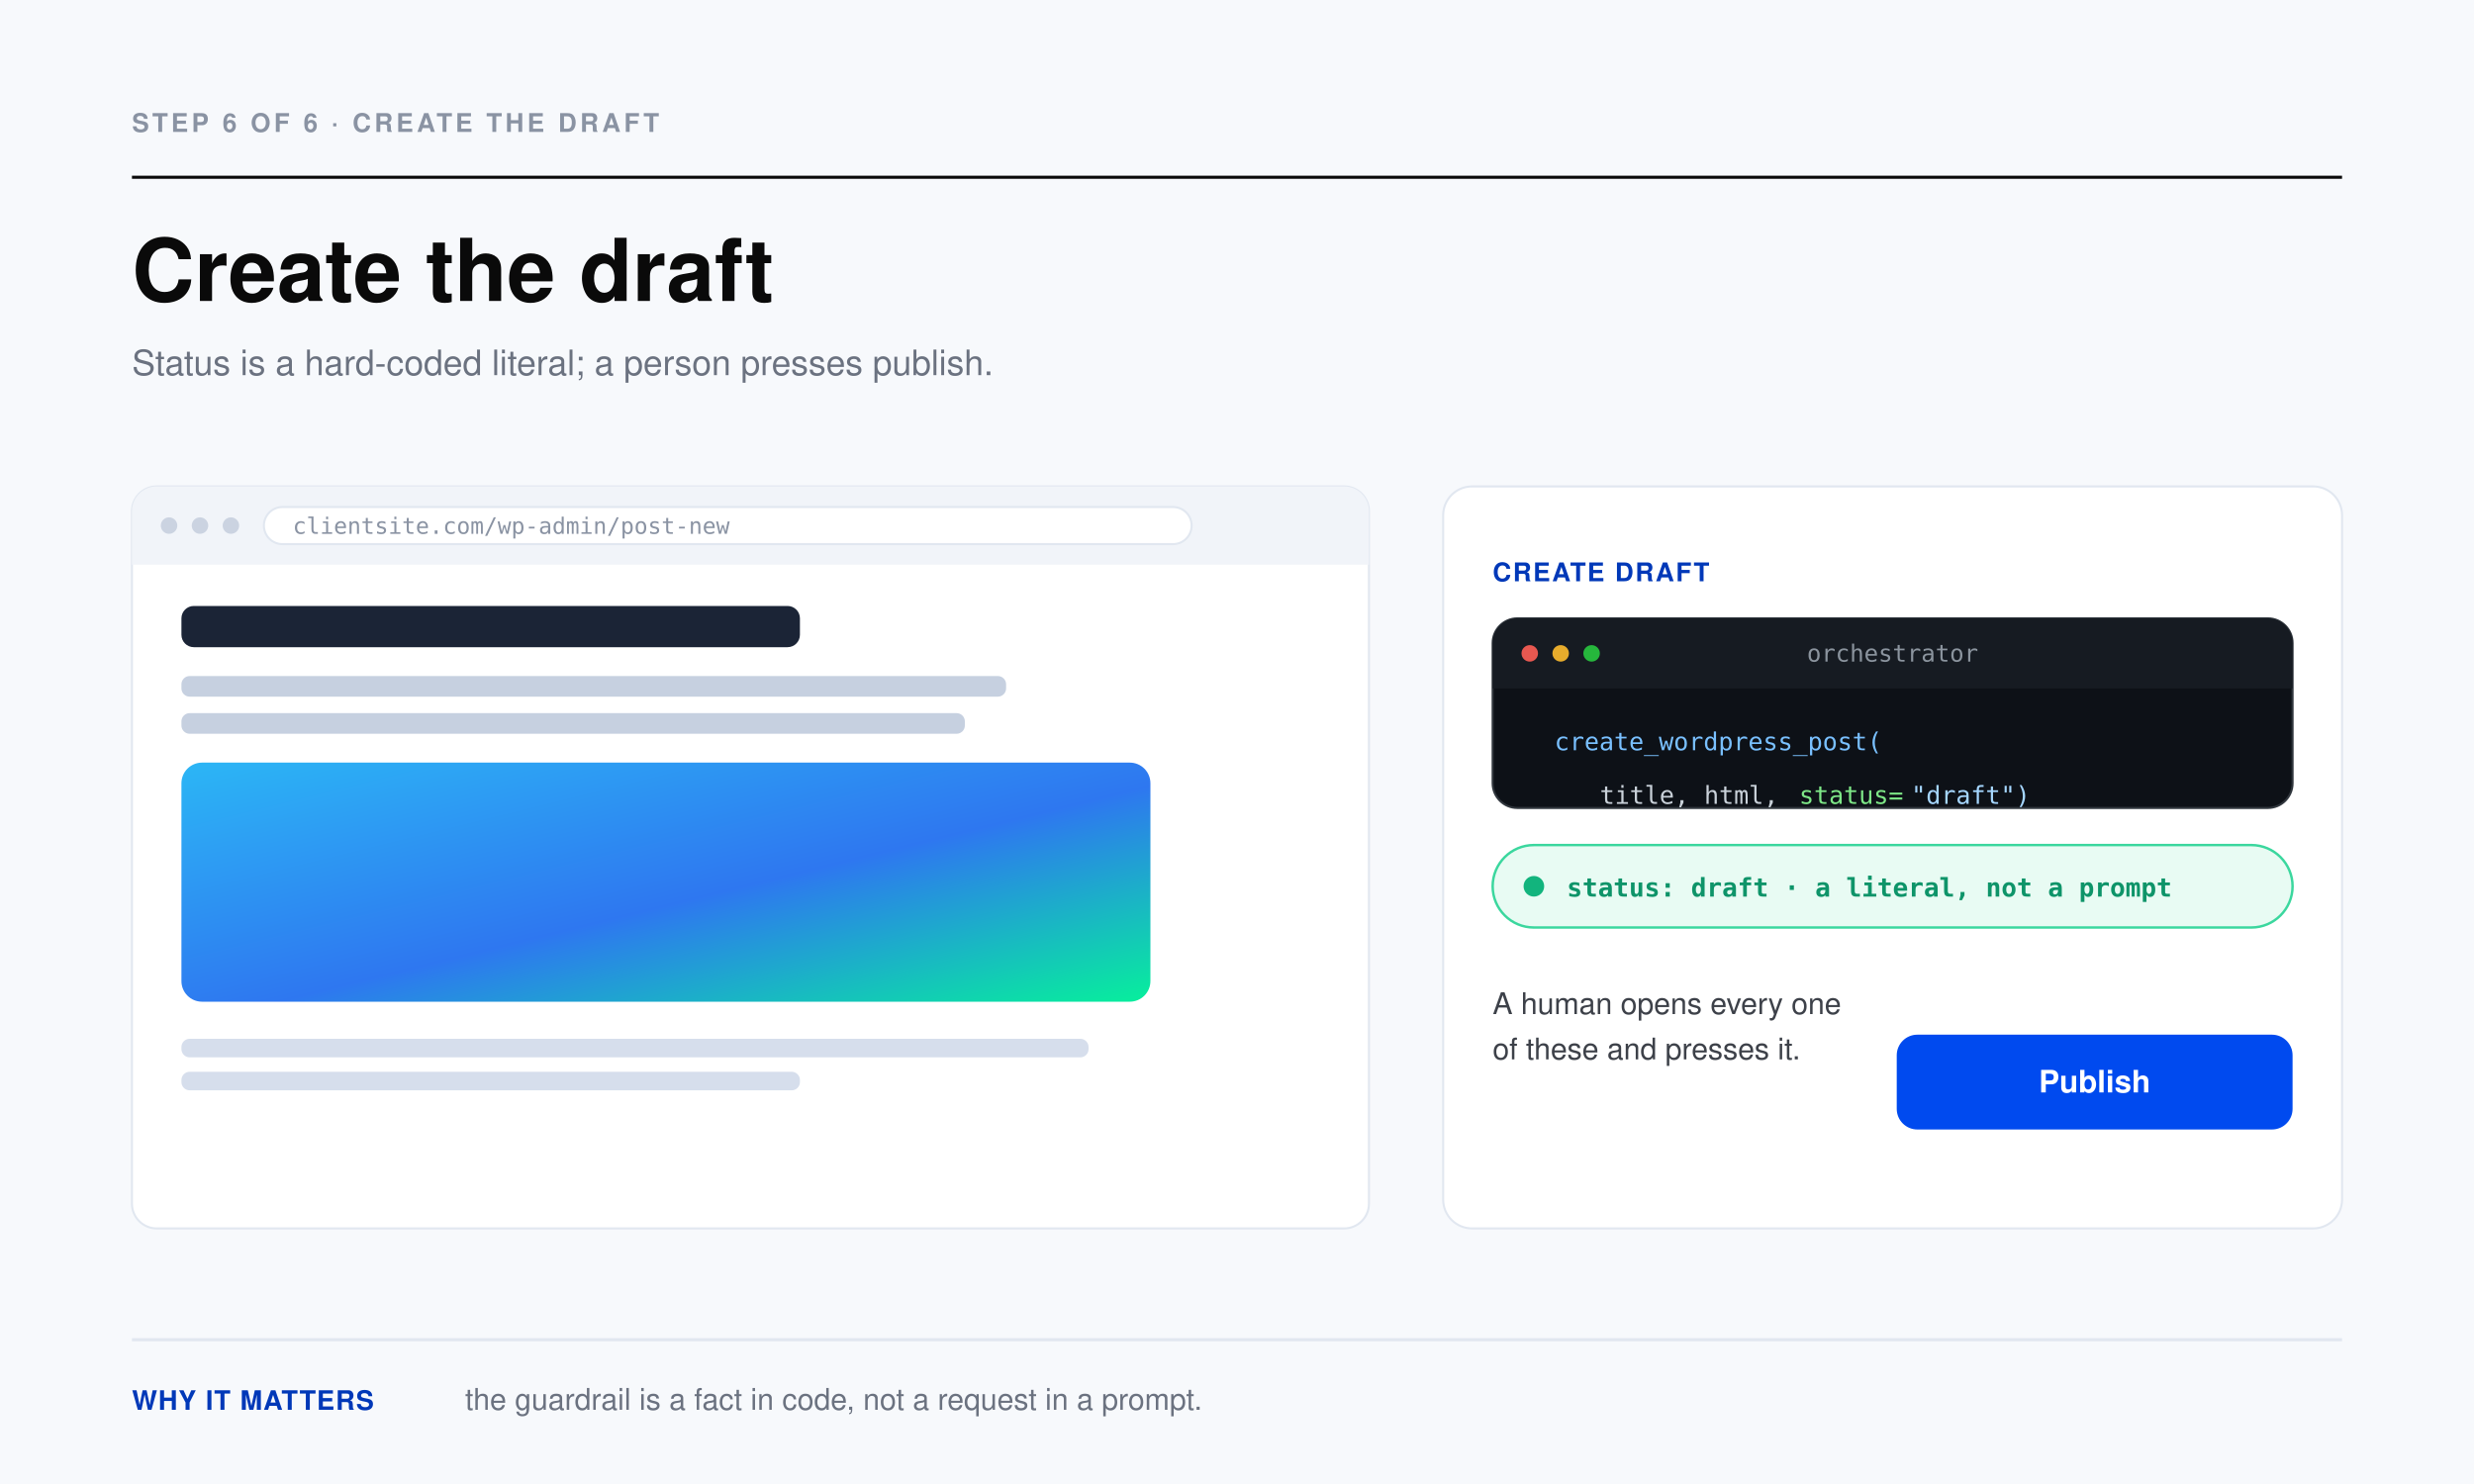
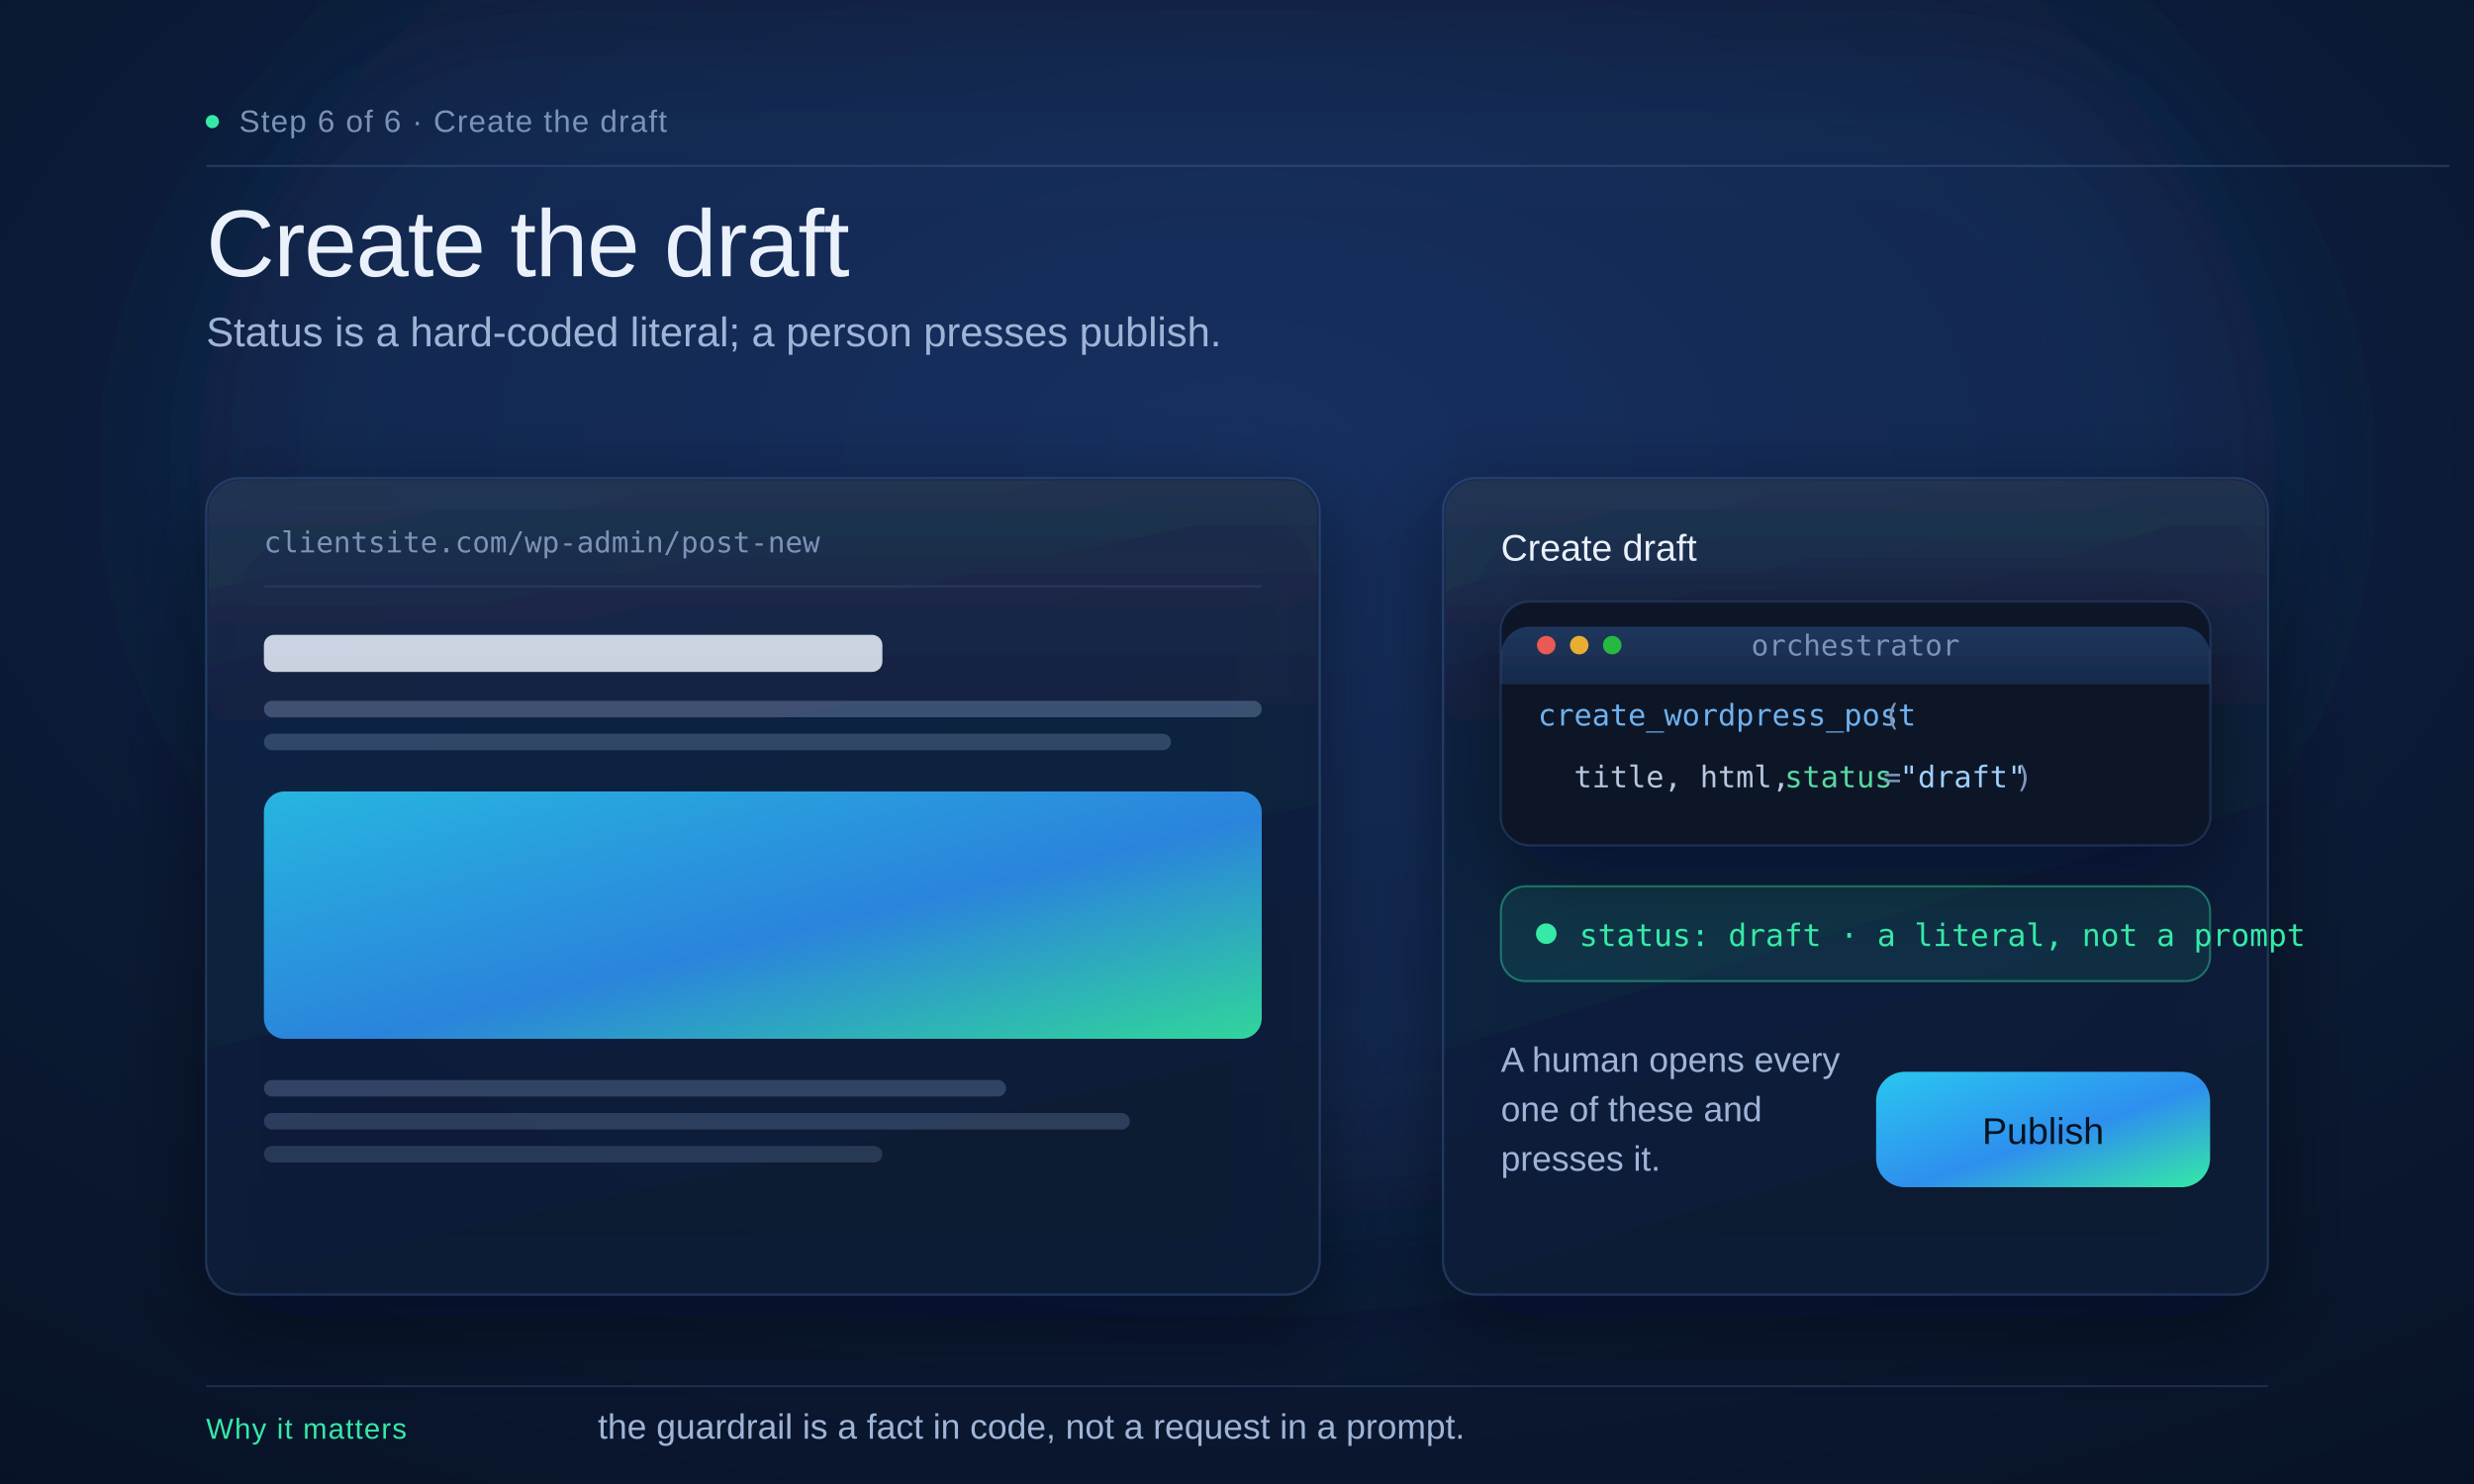
- <svg xmlns="http://www.w3.org/2000/svg" viewBox="0 0 1200 720" role="img" aria-label="Create the draft" font-family="Helvetica Neue, Helvetica, Arial, sans-serif">
-   <rect width="1200" height="720" fill="#F7F9FC" />
-   <text x="64" y="64" font-size="12.5" font-weight="700" fill="#8A93A3" letter-spacing="1.6">STEP 6 OF 6  ·  CREATE THE DRAFT</text>
-   <line x1="64" y1="86" x2="1136" y2="86" stroke="#0A0A0A" stroke-width="1.5" />
-   <text x="64" y="146" font-size="42" font-weight="800" fill="#0A0A0A">Create the draft</text>
-   <text x="64" y="182" font-size="17" font-weight="400" fill="#6B7280">Status is a hard-coded literal; a person presses publish.</text>
+ <svg xmlns="http://www.w3.org/2000/svg" viewBox="0 0 1200 720" font-family="Segoe UI, Helvetica Neue, Arial, sans-serif">
  <defs>
-     <linearGradient id="hero6" x1="0" y1="0" x2="1" y2="1">
-       <stop offset="0" stop-color="#2CB6F5" />
-       <stop offset="0.55" stop-color="#2E77F0" />
-       <stop offset="1" stop-color="#07EF9C" />
+     <radialGradient id="fbg" cx="0.5" cy="0.30" r="1.05">
+       <stop offset="0" stop-color="#12294F" />
+       <stop offset="0.5" stop-color="#0B1A34" />
+       <stop offset="1" stop-color="#060E20" />
+     </radialGradient>
+     <linearGradient id="panel" x1="0" y1="0" x2="0.3" y2="1">
+       <stop offset="0" stop-color="#132848" stop-opacity="0.9" />
+       <stop offset="1" stop-color="#0C1B34" stop-opacity="0.9" />
    </linearGradient>
+     <linearGradient id="ptop" x1="0" y1="0" x2="0" y2="1">
+       <stop offset="0" stop-color="#FFFFFF" stop-opacity="0.06" />
+       <stop offset="1" stop-color="#FFFFFF" stop-opacity="0" />
+     </linearGradient>
+     <linearGradient id="edtop" x1="0" y1="0" x2="0" y2="1">
+       <stop offset="0" stop-color="#20365C" />
+       <stop offset="1" stop-color="#16294A" />
+     </linearGradient>
+     <linearGradient id="grn" x1="0" y1="0" x2="1" y2="1">
+       <stop offset="0" stop-color="#2AC6F0" />
+       <stop offset="0.55" stop-color="#2E8FEE" />
+       <stop offset="1" stop-color="#35EAA6" />
+     </linearGradient>
+     <filter id="psh" x="-30%" y="-30%" width="160%" height="180%">
+       <feDropShadow dx="0" dy="14" stdDeviation="22" flood-color="#03060F" flood-opacity="0.5" />
+     </filter>
+     <filter id="fsoft" x="-70%" y="-70%" width="240%" height="240%">
+       <feGaussianBlur stdDeviation="46" />
+     </filter>
+     <filter id="fglow" x="-80%" y="-80%" width="260%" height="260%">
+       <feGaussianBlur stdDeviation="5" />
+     </filter>
  </defs>
-   <rect x="64" y="236" width="600" height="360" rx="12" fill="#FFFFFF" stroke="#E1E7F0" stroke-width="1" />
-   <path d="M64 274 v-26 a12 12 0 0 1 12 -12 h576 a12 12 0 0 1 12 12 v26 Z" fill="#F1F4F9" />
-   <circle cx="82" cy="255" r="4" fill="#CBD3E1" />
-   <circle cx="97" cy="255" r="4" fill="#CBD3E1" />
-   <circle cx="112" cy="255" r="4" fill="#CBD3E1" />
-   <rect x="128" y="246" width="450" height="18" rx="9" fill="#FFFFFF" stroke="#E1E7F0" stroke-width="1" />
-   <text x="142" y="259" font-size="11" font-weight="400" fill="#8A93A3" font-family="ui-monospace, Consolas, monospace">clientsite.com/wp-admin/post-new</text>
-   <rect x="88" y="294" width="300" height="20" rx="6" fill="#1B2436" />
-   <rect x="88" y="328" width="400" height="10" rx="4" fill="#C6D0E0" />
-   <rect x="88" y="346" width="380" height="10" rx="4" fill="#C6D0E0" />
-   <rect x="88" y="370" width="470" height="116" rx="10" fill="url(#hero6)" />
-   <rect x="88" y="504" width="440" height="9" rx="4" fill="#D6DEEC" />
-   <rect x="88" y="520" width="300" height="9" rx="4" fill="#D6DEEC" />
-   <rect x="700" y="236" width="436" height="360" rx="14" fill="#FFFFFF" stroke="#E1E7F0" stroke-width="1" />
-   <text x="724" y="282" font-size="12.5" font-weight="700" fill="#0038B8" letter-spacing="0.8">CREATE DRAFT</text>
-   <rect x="724" y="300" width="388" height="92" rx="12" fill="#0D1117" stroke="#30363D" stroke-width="1" />
-   <path d="M724 334 v-22 a12 12 0 0 1 12 -12 h364 a12 12 0 0 1 12 12 v22 Z" fill="#161B22" />
-   <circle cx="742" cy="317" r="4" fill="#FF5F56" fill-opacity="0.9" />
-   <circle cx="757" cy="317" r="4" fill="#FEBC2E" fill-opacity="0.9" />
-   <circle cx="772" cy="317" r="4" fill="#28C840" fill-opacity="0.9" />
-   <text x="918.0" y="321" font-size="11.5" font-weight="400" fill="#8B949E" text-anchor="middle" font-family="ui-monospace, Consolas, monospace">orchestrator</text>
-   <text x="740" y="364" font-size="0" font-weight="400" fill="#3D4149" />
-   <text x="754" y="364" font-size="12" font-weight="400" fill="#79C0FF" font-family="ui-monospace, Consolas, monospace">create_wordpress_post(</text>
-   <text x="740" y="390" font-size="0" font-weight="400" fill="#3D4149" />
-   <text x="776" y="390" font-size="12" font-weight="400" fill="#C9D1D9" font-family="ui-monospace, Consolas, monospace">title, html, </text>
-   <text x="872.65" y="390" font-size="12" font-weight="400" fill="#7EE787" font-family="ui-monospace, Consolas, monospace">status=</text>
-   <text x="927.0" y="390" font-size="12" font-weight="400" fill="#A5D6FF" font-family="ui-monospace, Consolas, monospace">"draft")</text>
-   <rect x="724" y="410" width="388" height="40" rx="20" fill="#E8FBF3" stroke="#3BD79E" stroke-width="1.2" />
-   <circle cx="744" cy="430" r="5" fill="#12B47D" />
-   <text x="760" y="435" font-size="12.5" font-weight="600" fill="#0E9469" font-family="ui-monospace, Consolas, monospace">status: draft  ·  a literal, not a prompt</text>
-   <text x="724" y="492" font-size="14.5" font-weight="400" fill="#3D4149">A human opens every one</text>
-   <text x="724" y="514" font-size="14.5" font-weight="400" fill="#3D4149">of these and presses it.</text>
-   <rect x="920" y="502" width="192" height="46" rx="10" fill="#004AEF" />
-   <text x="1016" y="530" font-size="15" font-weight="700" fill="#FFFFFF" text-anchor="middle">Publish</text>
-   <line x1="64" y1="650" x2="1136" y2="650" stroke="#E1E7F0" stroke-width="1.5" />
-   <text x="64" y="684" font-size="13" font-weight="800" fill="#0038B8" letter-spacing="0.5">WHY IT MATTERS</text>
-   <text x="225.6" y="684" font-size="14.5" font-weight="400" fill="#6B7280">the guardrail is a fact in code, not a request in a prompt.</text>
+   <rect width="1200" height="720" fill="url(#fbg)" />
+   <ellipse cx="600.0" cy="230.4" rx="504.0" ry="360.0" fill="#1B4488" fill-opacity="0.28" filter="url(#fsoft)" />
+   <circle cx="103" cy="59" r="3.2" fill="#35EAA6" />
+   <text x="116.0" y="64.0" font-size="15" font-weight="400" fill="#7C93B8" fill-opacity="1.0" letter-spacing="0.6" font-family="Segoe UI, Helvetica Neue, Arial, sans-serif">Step 6 of 6 · Create the draft</text>
+   <rect x="100" y="80" width="1088" height="1" fill="#3A527E" fill-opacity="0.55" />
+   <text x="100.0" y="134.0" font-size="46" font-weight="300" fill="#EAF1FB" fill-opacity="1.0" letter-spacing="-0.5" font-family="Segoe UI, Helvetica Neue, Arial, sans-serif">Create the draft</text>
+   <text x="100.0" y="168.0" font-size="20" font-weight="400" fill="#9FB4D6" fill-opacity="1.0" font-family="Segoe UI, Helvetica Neue, Arial, sans-serif">Status is a hard-coded literal; a person presses publish.</text>
+   <g filter="url(#psh)">
+     <rect x="100" y="232" width="540" height="396" rx="16" fill="url(#panel)" />
+     <rect x="100" y="232" width="540" height="396" rx="16" fill="none" stroke="#5C82C0" stroke-opacity="0.24" stroke-width="1.1" />
+     <rect x="101" y="233" width="538" height="120" rx="15" fill="url(#ptop)" />
+   </g>
+   <text x="128.0" y="268.0" font-size="14" font-weight="400" fill="#7C93B8" fill-opacity="1.0" font-family="Consolas, ui-monospace, Menlo, monospace">clientsite.com/wp-admin/post-new</text>
+   <rect x="128" y="284" width="484" height="1" fill="#3A527E" fill-opacity="0.4" />
+   <rect x="128" y="308" width="300" height="18" rx="5" fill="#EAF1FB" fill-opacity="0.85" />
+   <rect x="128" y="340" width="484" height="8" rx="4" fill="#7E96BC" fill-opacity="0.4" />
+   <rect x="128" y="356" width="440" height="8" rx="4" fill="#7E96BC" fill-opacity="0.32" />
+   <rect x="128" y="384" width="484" height="120" rx="10" fill="url(#grn)" fill-opacity="0.9" />
+   <rect x="128" y="524" width="360" height="8" rx="4" fill="#7E96BC" fill-opacity="0.32" />
+   <rect x="128" y="540" width="420" height="8" rx="4" fill="#7E96BC" fill-opacity="0.28" />
+   <rect x="128" y="556" width="300" height="8" rx="4" fill="#7E96BC" fill-opacity="0.24" />
+   <g filter="url(#psh)">
+     <rect x="700" y="232" width="400" height="396" rx="16" fill="url(#panel)" />
+     <rect x="700" y="232" width="400" height="396" rx="16" fill="none" stroke="#5C82C0" stroke-opacity="0.24" stroke-width="1.1" />
+     <rect x="701" y="233" width="398" height="120" rx="15" fill="url(#ptop)" />
+   </g>
+   <text x="728.0" y="272.0" font-size="18" font-weight="400" fill="#EAF1FB" fill-opacity="1.0" font-family="Segoe UI, Helvetica Neue, Arial, sans-serif">Create draft</text>
+   <g filter="url(#psh)">
+     <rect x="728" y="292" width="344" height="118" rx="14" fill="#0A1326" />
+     <path d="M728 332 v-14 a14 14 0 0 1 14 -14 h316 a14 14 0 0 1 14 14 v14 Z" fill="url(#edtop)" />
+     <rect x="728" y="292" width="344" height="118" rx="14" fill="none" stroke="#4E74B4" stroke-opacity="0.22" stroke-width="1.1" />
+     <circle cx="750" cy="313" r="4.5" fill="#FF5F56" fill-opacity="0.9" />
+     <circle cx="766" cy="313" r="4.5" fill="#FEBC2E" fill-opacity="0.9" />
+     <circle cx="782" cy="313" r="4.5" fill="#28C840" fill-opacity="0.9" />
+     <text x="900.0" y="318.0" font-size="14" font-weight="400" fill="#7C93B8" fill-opacity="1.0" text-anchor="middle" font-family="Consolas, ui-monospace, Menlo, monospace">orchestrator</text>
+   </g>
+   <text x="746.0" y="352.0" font-size="14.5" fill="#6FB2F0" font-family="Consolas, ui-monospace, Menlo, monospace" xml:space="preserve">create_wordpress_post</text>
+   <text x="913.5" y="352.0" font-size="14.5" fill="#7E96BC" font-family="Consolas, ui-monospace, Menlo, monospace" xml:space="preserve">(</text>
+   <text x="746.0" y="382.0" font-size="14.5" fill="#B8C7E0" font-family="Consolas, ui-monospace, Menlo, monospace" xml:space="preserve">  title, html, </text>
+   <text x="865.6" y="382.0" font-size="14.5" fill="#57D9A3" font-family="Consolas, ui-monospace, Menlo, monospace" xml:space="preserve">status</text>
+   <text x="913.5" y="382.0" font-size="14.5" fill="#7E96BC" font-family="Consolas, ui-monospace, Menlo, monospace" xml:space="preserve">=</text>
+   <text x="921.5" y="382.0" font-size="14.5" fill="#9FD0FF" font-family="Consolas, ui-monospace, Menlo, monospace" xml:space="preserve">"draft"</text>
+   <text x="977.3" y="382.0" font-size="14.5" fill="#7E96BC" font-family="Consolas, ui-monospace, Menlo, monospace" xml:space="preserve">)</text>
+   <rect x="728" y="430" width="344" height="46" rx="12" fill="#35EAA6" fill-opacity="0.09" stroke="#35EAA6" stroke-opacity="0.4" stroke-width="1" />
+   <circle cx="750" cy="453" r="5" fill="#35EAA6" />
+   <text x="766.0" y="459.0" font-size="15" font-weight="400" fill="#35EAA6" fill-opacity="1.0" font-family="Consolas, ui-monospace, Menlo, monospace">status: draft · a literal, not a prompt</text>
+   <text x="728.0" y="520.0" font-size="17" font-weight="400" fill="#9FB4D6" fill-opacity="1.0" font-family="Segoe UI, Helvetica Neue, Arial, sans-serif">A human opens every</text>
+   <text x="728.0" y="544.0" font-size="17" font-weight="400" fill="#9FB4D6" fill-opacity="1.0" font-family="Segoe UI, Helvetica Neue, Arial, sans-serif">one of these and</text>
+   <text x="728.0" y="568.0" font-size="17" font-weight="400" fill="#9FB4D6" fill-opacity="1.0" font-family="Segoe UI, Helvetica Neue, Arial, sans-serif">presses it.</text>
+   <rect x="910" y="520" width="162" height="56" rx="14" fill="url(#grn)" />
+   <text x="991.0" y="555.0" font-size="18" font-weight="500" fill="#06121F" fill-opacity="1.0" text-anchor="middle" font-family="Segoe UI, Helvetica Neue, Arial, sans-serif">Publish</text>
+   <rect x="100" y="672" width="1000" height="1" fill="#3A527E" fill-opacity="0.4" />
+   <text x="100.0" y="698.0" font-size="14" font-weight="400" fill="#35EAA6" fill-opacity="1.0" letter-spacing="0.6" font-family="Segoe UI, Helvetica Neue, Arial, sans-serif">Why it matters</text>
+   <text x="290.0" y="698.0" font-size="17" font-weight="400" fill="#9FB4D6" fill-opacity="1.0" font-family="Segoe UI, Helvetica Neue, Arial, sans-serif">the guardrail is a fact in code, not a request in a prompt.</text>
</svg>
